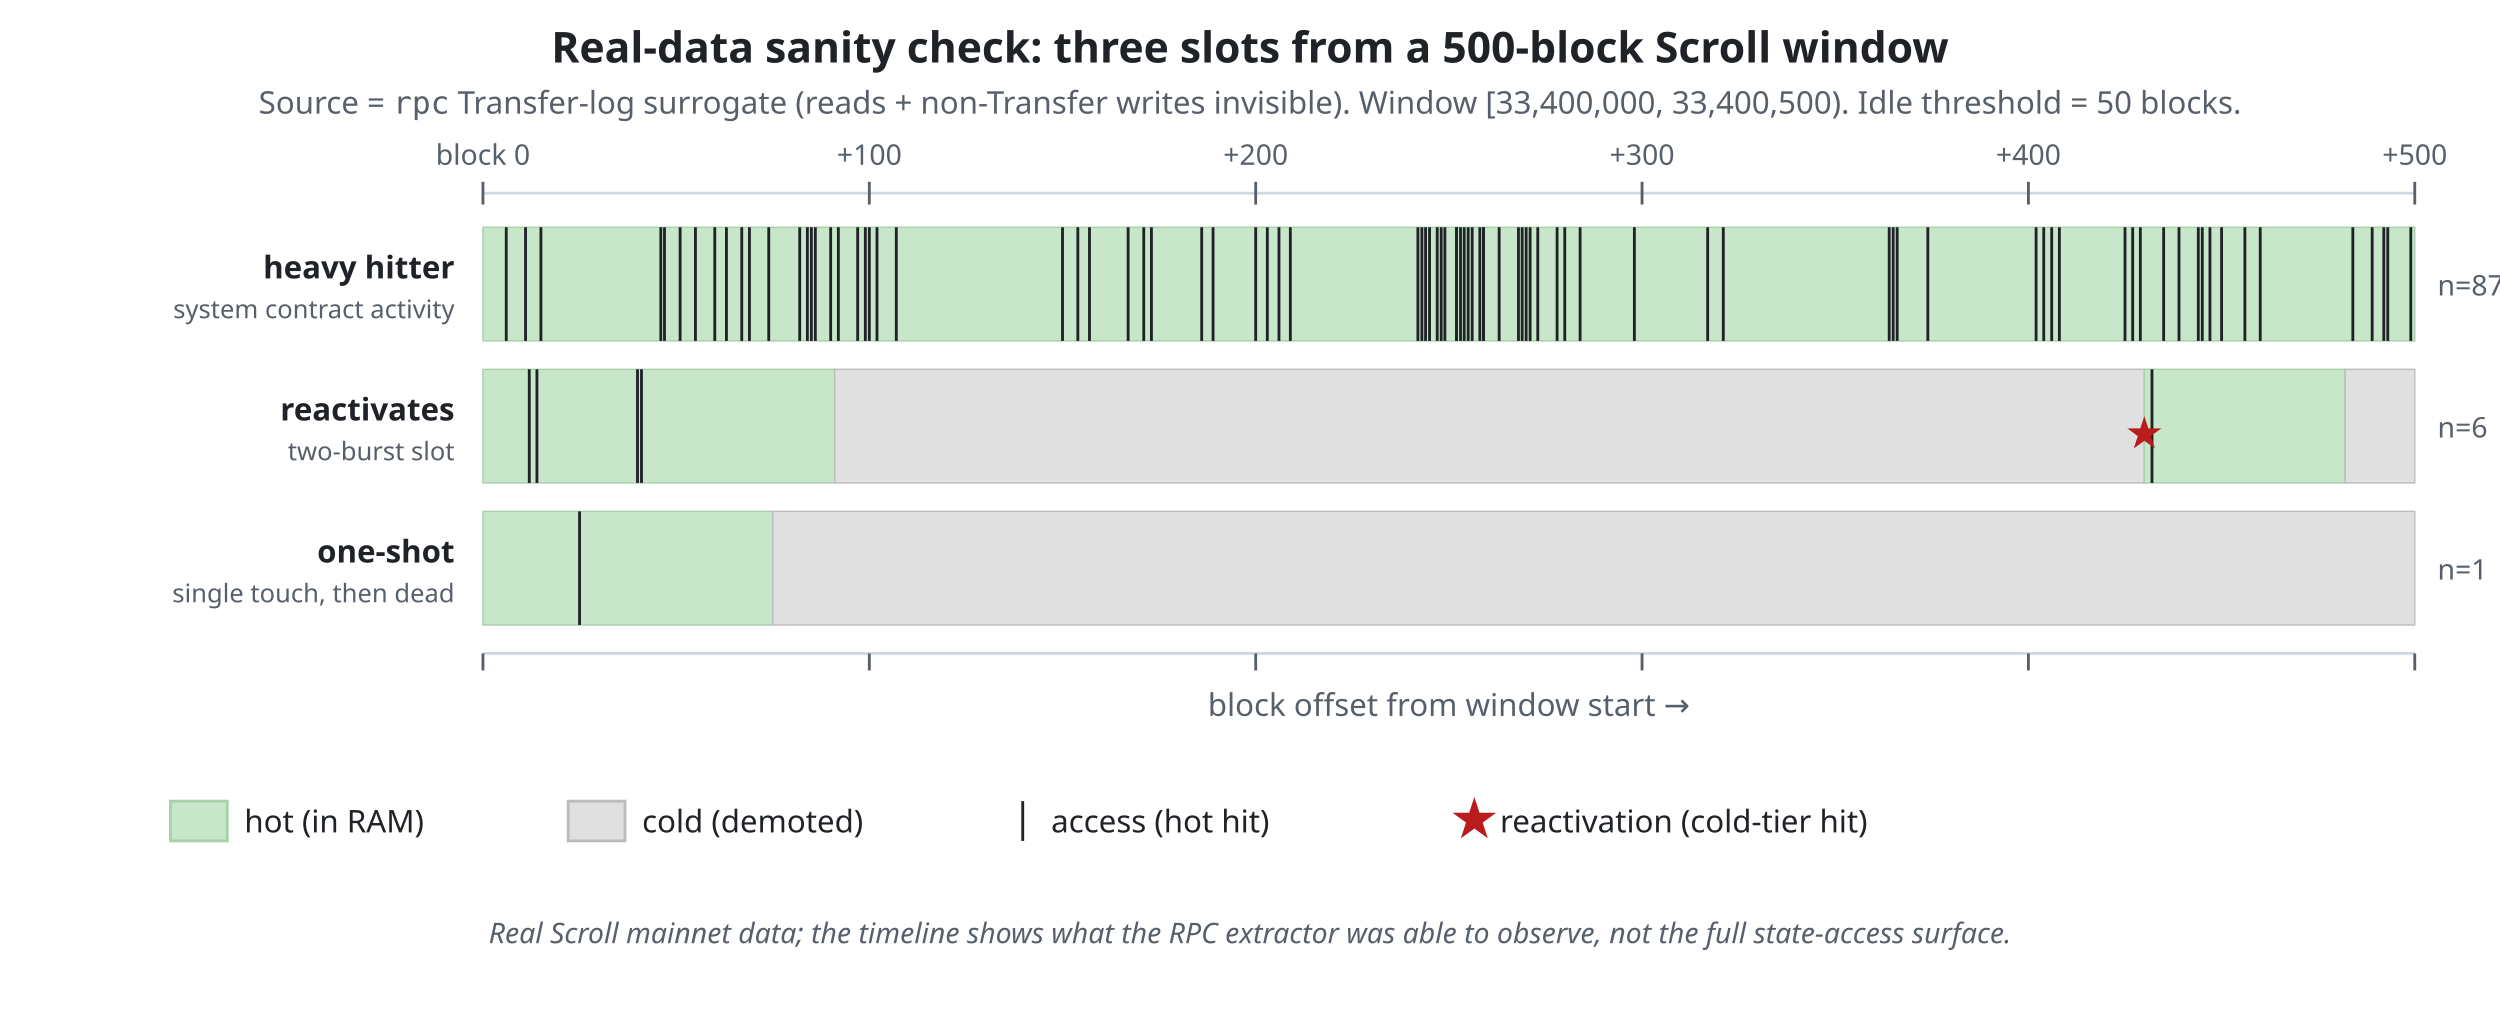
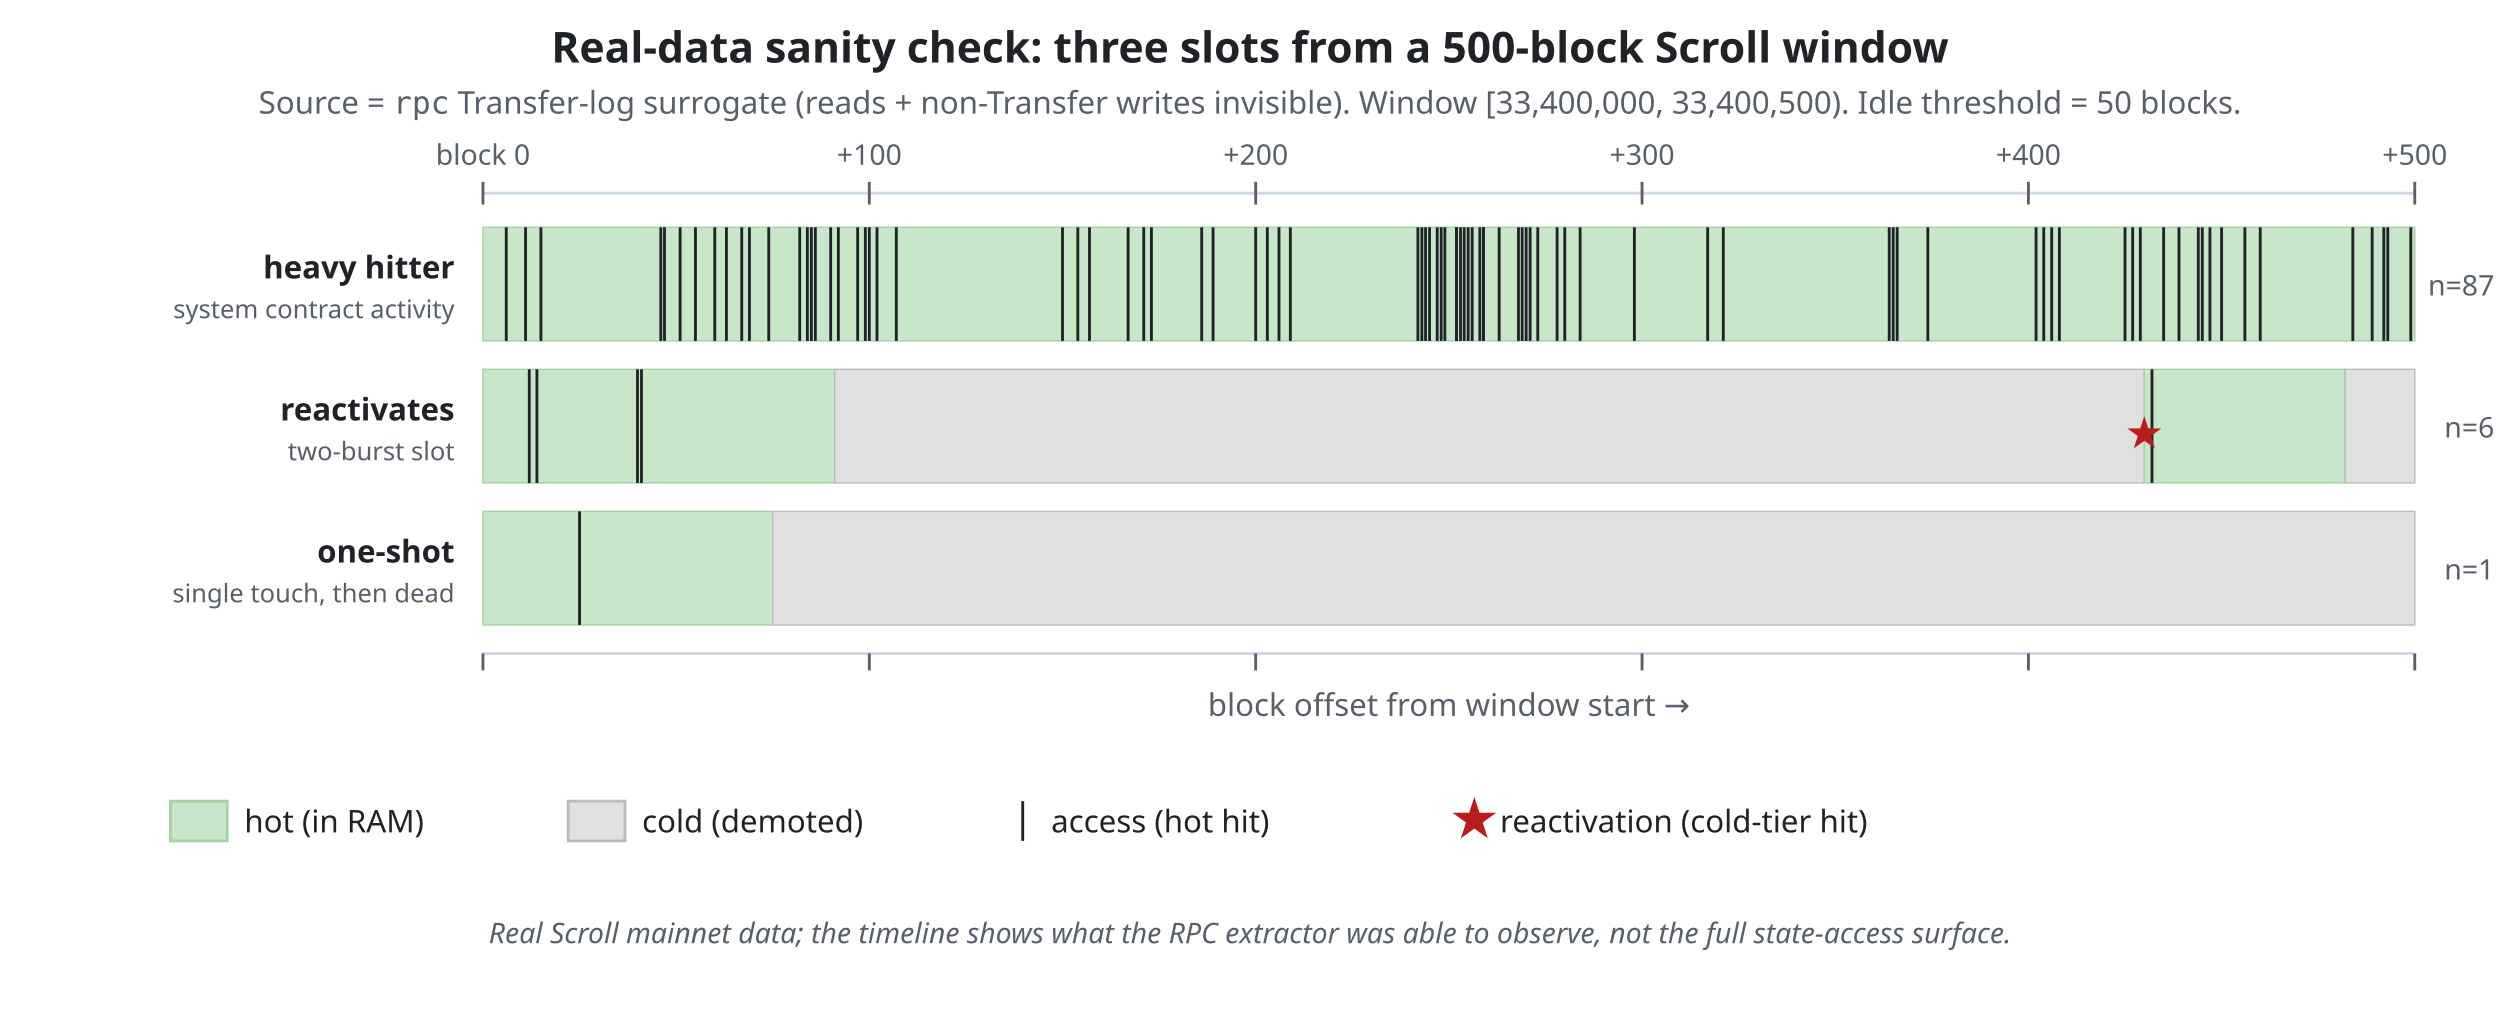
<svg xmlns="http://www.w3.org/2000/svg" width="880" height="360" viewBox="0 0 880 360" font-family="ui-monospace, 'SF Mono', Menlo, Consolas, monospace" font-size="11">
  <text x="440" y="22" text-anchor="middle" font-family="system-ui, sans-serif" font-size="15" font-weight="600" fill="#1f2328">Real-data sanity check: three slots from a 500-block Scroll window</text>
  <text x="440" y="40" text-anchor="middle" font-family="system-ui, sans-serif" font-size="11" fill="#57606a">Source = <tspan font-family="ui-monospace, monospace">rpc</tspan> Transfer-log surrogate (reads + non-Transfer writes invisible). Window [33,400,000, 33,400,500). Idle threshold = 50 blocks.</text>
  <line x1="170" y1="68" x2="850" y2="68" stroke="#d0d7de" stroke-width="1" />
  <line x1="170.0" y1="64" x2="170.0" y2="72" stroke="#57606a" />
  <text x="170.0" y="58" text-anchor="middle" font-family="system-ui, sans-serif" font-size="10" fill="#57606a">block 0</text>
  <line x1="306.0" y1="64" x2="306.0" y2="72" stroke="#57606a" />
  <text x="306.0" y="58" text-anchor="middle" font-family="system-ui, sans-serif" font-size="10" fill="#57606a">+100</text>
  <line x1="442.0" y1="64" x2="442.0" y2="72" stroke="#57606a" />
  <text x="442.0" y="58" text-anchor="middle" font-family="system-ui, sans-serif" font-size="10" fill="#57606a">+200</text>
  <line x1="578.0" y1="64" x2="578.0" y2="72" stroke="#57606a" />
  <text x="578.0" y="58" text-anchor="middle" font-family="system-ui, sans-serif" font-size="10" fill="#57606a">+300</text>
  <line x1="714.0" y1="64" x2="714.0" y2="72" stroke="#57606a" />
  <text x="714.0" y="58" text-anchor="middle" font-family="system-ui, sans-serif" font-size="10" fill="#57606a">+400</text>
  <line x1="850.0" y1="64" x2="850.0" y2="72" stroke="#57606a" />
  <text x="850.0" y="58" text-anchor="middle" font-family="system-ui, sans-serif" font-size="10" fill="#57606a">+500</text>
  <rect x="170.0" y="80" width="680.0" height="40" fill="#c8e6c9" stroke="#a8d0a9" stroke-width="0.5" />
  <text x="160" y="98" text-anchor="end" font-family="system-ui, sans-serif" font-size="11" font-weight="600" fill="#1f2328">heavy hitter</text>
  <text x="160" y="112" text-anchor="end" font-family="system-ui, sans-serif" font-size="9" fill="#57606a">system contract activity</text>
-   <text x="858" y="104" font-family="system-ui, sans-serif" font-size="10" fill="#57606a">n=87</text>
+   <text x="878" y="104" text-anchor="end" font-family="system-ui, sans-serif" font-size="10" fill="#57606a">n=87</text>
  <line x1="178.2" y1="80" x2="178.2" y2="120" stroke="#1f2328" stroke-width="1" />
  <line x1="185.0" y1="80" x2="185.0" y2="120" stroke="#1f2328" stroke-width="1" />
  <line x1="190.4" y1="80" x2="190.4" y2="120" stroke="#1f2328" stroke-width="1" />
  <line x1="232.6" y1="80" x2="232.6" y2="120" stroke="#1f2328" stroke-width="1" />
  <line x1="233.9" y1="80" x2="233.9" y2="120" stroke="#1f2328" stroke-width="1" />
  <line x1="239.4" y1="80" x2="239.4" y2="120" stroke="#1f2328" stroke-width="1" />
  <line x1="244.8" y1="80" x2="244.8" y2="120" stroke="#1f2328" stroke-width="1" />
  <line x1="251.6" y1="80" x2="251.6" y2="120" stroke="#1f2328" stroke-width="1" />
  <line x1="255.7" y1="80" x2="255.7" y2="120" stroke="#1f2328" stroke-width="1" />
  <line x1="261.1" y1="80" x2="261.1" y2="120" stroke="#1f2328" stroke-width="1" />
  <line x1="263.8" y1="80" x2="263.8" y2="120" stroke="#1f2328" stroke-width="1" />
  <line x1="270.6" y1="80" x2="270.6" y2="120" stroke="#1f2328" stroke-width="1" />
  <line x1="281.5" y1="80" x2="281.5" y2="120" stroke="#1f2328" stroke-width="1" />
  <line x1="284.2" y1="80" x2="284.2" y2="120" stroke="#1f2328" stroke-width="1" />
  <line x1="285.6" y1="80" x2="285.6" y2="120" stroke="#1f2328" stroke-width="1" />
  <line x1="287.0" y1="80" x2="287.0" y2="120" stroke="#1f2328" stroke-width="1" />
  <line x1="292.4" y1="80" x2="292.4" y2="120" stroke="#1f2328" stroke-width="1" />
  <line x1="295.1" y1="80" x2="295.1" y2="120" stroke="#1f2328" stroke-width="1" />
  <line x1="301.9" y1="80" x2="301.9" y2="120" stroke="#1f2328" stroke-width="1" />
  <line x1="304.6" y1="80" x2="304.6" y2="120" stroke="#1f2328" stroke-width="1" />
  <line x1="306.0" y1="80" x2="306.0" y2="120" stroke="#1f2328" stroke-width="1" />
  <line x1="308.7" y1="80" x2="308.7" y2="120" stroke="#1f2328" stroke-width="1" />
  <line x1="315.5" y1="80" x2="315.5" y2="120" stroke="#1f2328" stroke-width="1" />
  <line x1="374.0" y1="80" x2="374.0" y2="120" stroke="#1f2328" stroke-width="1" />
  <line x1="379.4" y1="80" x2="379.4" y2="120" stroke="#1f2328" stroke-width="1" />
  <line x1="383.5" y1="80" x2="383.5" y2="120" stroke="#1f2328" stroke-width="1" />
  <line x1="397.1" y1="80" x2="397.1" y2="120" stroke="#1f2328" stroke-width="1" />
  <line x1="402.6" y1="80" x2="402.6" y2="120" stroke="#1f2328" stroke-width="1" />
  <line x1="405.3" y1="80" x2="405.3" y2="120" stroke="#1f2328" stroke-width="1" />
  <line x1="423.0" y1="80" x2="423.0" y2="120" stroke="#1f2328" stroke-width="1" />
  <line x1="427.0" y1="80" x2="427.0" y2="120" stroke="#1f2328" stroke-width="1" />
  <line x1="442.0" y1="80" x2="442.0" y2="120" stroke="#1f2328" stroke-width="1" />
  <line x1="446.1" y1="80" x2="446.1" y2="120" stroke="#1f2328" stroke-width="1" />
  <line x1="450.2" y1="80" x2="450.2" y2="120" stroke="#1f2328" stroke-width="1" />
  <line x1="454.2" y1="80" x2="454.2" y2="120" stroke="#1f2328" stroke-width="1" />
  <line x1="499.1" y1="80" x2="499.1" y2="120" stroke="#1f2328" stroke-width="1" />
  <line x1="500.5" y1="80" x2="500.5" y2="120" stroke="#1f2328" stroke-width="1" />
  <line x1="501.8" y1="80" x2="501.8" y2="120" stroke="#1f2328" stroke-width="1" />
  <line x1="503.2" y1="80" x2="503.2" y2="120" stroke="#1f2328" stroke-width="1" />
  <line x1="505.9" y1="80" x2="505.9" y2="120" stroke="#1f2328" stroke-width="1" />
  <line x1="507.3" y1="80" x2="507.3" y2="120" stroke="#1f2328" stroke-width="1" />
  <line x1="508.6" y1="80" x2="508.6" y2="120" stroke="#1f2328" stroke-width="1" />
  <line x1="512.7" y1="80" x2="512.7" y2="120" stroke="#1f2328" stroke-width="1" />
  <line x1="512.7" y1="80" x2="512.7" y2="120" stroke="#1f2328" stroke-width="1" />
  <line x1="514.1" y1="80" x2="514.1" y2="120" stroke="#1f2328" stroke-width="1" />
  <line x1="515.4" y1="80" x2="515.4" y2="120" stroke="#1f2328" stroke-width="1" />
  <line x1="516.8" y1="80" x2="516.8" y2="120" stroke="#1f2328" stroke-width="1" />
  <line x1="518.2" y1="80" x2="518.2" y2="120" stroke="#1f2328" stroke-width="1" />
  <line x1="520.9" y1="80" x2="520.9" y2="120" stroke="#1f2328" stroke-width="1" />
  <line x1="522.2" y1="80" x2="522.2" y2="120" stroke="#1f2328" stroke-width="1" />
  <line x1="522.2" y1="80" x2="522.2" y2="120" stroke="#1f2328" stroke-width="1" />
  <line x1="527.7" y1="80" x2="527.7" y2="120" stroke="#1f2328" stroke-width="1" />
  <line x1="534.5" y1="80" x2="534.5" y2="120" stroke="#1f2328" stroke-width="1" />
  <line x1="535.8" y1="80" x2="535.8" y2="120" stroke="#1f2328" stroke-width="1" />
  <line x1="537.2" y1="80" x2="537.2" y2="120" stroke="#1f2328" stroke-width="1" />
  <line x1="538.6" y1="80" x2="538.6" y2="120" stroke="#1f2328" stroke-width="1" />
  <line x1="541.3" y1="80" x2="541.3" y2="120" stroke="#1f2328" stroke-width="1" />
  <line x1="548.1" y1="80" x2="548.1" y2="120" stroke="#1f2328" stroke-width="1" />
  <line x1="550.8" y1="80" x2="550.8" y2="120" stroke="#1f2328" stroke-width="1" />
  <line x1="556.2" y1="80" x2="556.2" y2="120" stroke="#1f2328" stroke-width="1" />
  <line x1="575.3" y1="80" x2="575.3" y2="120" stroke="#1f2328" stroke-width="1" />
  <line x1="601.1" y1="80" x2="601.1" y2="120" stroke="#1f2328" stroke-width="1" />
  <line x1="606.6" y1="80" x2="606.6" y2="120" stroke="#1f2328" stroke-width="1" />
  <line x1="665.0" y1="80" x2="665.0" y2="120" stroke="#1f2328" stroke-width="1" />
  <line x1="666.4" y1="80" x2="666.4" y2="120" stroke="#1f2328" stroke-width="1" />
  <line x1="667.8" y1="80" x2="667.8" y2="120" stroke="#1f2328" stroke-width="1" />
  <line x1="678.6" y1="80" x2="678.6" y2="120" stroke="#1f2328" stroke-width="1" />
  <line x1="716.7" y1="80" x2="716.7" y2="120" stroke="#1f2328" stroke-width="1" />
  <line x1="719.4" y1="80" x2="719.4" y2="120" stroke="#1f2328" stroke-width="1" />
  <line x1="722.2" y1="80" x2="722.2" y2="120" stroke="#1f2328" stroke-width="1" />
  <line x1="724.9" y1="80" x2="724.9" y2="120" stroke="#1f2328" stroke-width="1" />
  <line x1="748.0" y1="80" x2="748.0" y2="120" stroke="#1f2328" stroke-width="1" />
  <line x1="750.7" y1="80" x2="750.7" y2="120" stroke="#1f2328" stroke-width="1" />
  <line x1="753.4" y1="80" x2="753.4" y2="120" stroke="#1f2328" stroke-width="1" />
  <line x1="761.6" y1="80" x2="761.6" y2="120" stroke="#1f2328" stroke-width="1" />
  <line x1="767.0" y1="80" x2="767.0" y2="120" stroke="#1f2328" stroke-width="1" />
  <line x1="773.8" y1="80" x2="773.8" y2="120" stroke="#1f2328" stroke-width="1" />
  <line x1="775.2" y1="80" x2="775.2" y2="120" stroke="#1f2328" stroke-width="1" />
  <line x1="777.9" y1="80" x2="777.9" y2="120" stroke="#1f2328" stroke-width="1" />
  <line x1="782.0" y1="80" x2="782.0" y2="120" stroke="#1f2328" stroke-width="1" />
  <line x1="790.2" y1="80" x2="790.2" y2="120" stroke="#1f2328" stroke-width="1" />
  <line x1="795.6" y1="80" x2="795.6" y2="120" stroke="#1f2328" stroke-width="1" />
  <line x1="828.2" y1="80" x2="828.2" y2="120" stroke="#1f2328" stroke-width="1" />
  <line x1="835.0" y1="80" x2="835.0" y2="120" stroke="#1f2328" stroke-width="1" />
  <line x1="839.1" y1="80" x2="839.1" y2="120" stroke="#1f2328" stroke-width="1" />
  <line x1="840.5" y1="80" x2="840.5" y2="120" stroke="#1f2328" stroke-width="1" />
  <line x1="848.6" y1="80" x2="848.6" y2="120" stroke="#1f2328" stroke-width="1" />
  <rect x="170.0" y="130" width="123.8" height="40" fill="#c8e6c9" stroke="#a8d0a9" stroke-width="0.5" />
  <rect x="293.8" y="130" width="461.0" height="40" fill="#e0e0e0" stroke="#bcbcbc" stroke-width="0.5" />
  <rect x="754.8" y="130" width="70.7" height="40" fill="#c8e6c9" stroke="#a8d0a9" stroke-width="0.5" />
  <rect x="825.5" y="130" width="24.5" height="40" fill="#e0e0e0" stroke="#bcbcbc" stroke-width="0.5" />
  <text x="160" y="148" text-anchor="end" font-family="system-ui, sans-serif" font-size="11" font-weight="600" fill="#1f2328">reactivates</text>
  <text x="160" y="162" text-anchor="end" font-family="system-ui, sans-serif" font-size="9" fill="#57606a">two-burst slot</text>
-   <text x="858" y="154" font-family="system-ui, sans-serif" font-size="10" fill="#57606a">n=6</text>
+   <text x="878" y="154" text-anchor="end" font-family="system-ui, sans-serif" font-size="10" fill="#57606a">n=6</text>
  <line x1="186.3" y1="130" x2="186.3" y2="170" stroke="#1f2328" stroke-width="1" />
  <line x1="189.0" y1="130" x2="189.0" y2="170" stroke="#1f2328" stroke-width="1" />
  <line x1="224.4" y1="130" x2="224.4" y2="170" stroke="#1f2328" stroke-width="1" />
  <line x1="225.8" y1="130" x2="225.8" y2="170" stroke="#1f2328" stroke-width="1" />
  <line x1="757.5" y1="130" x2="757.5" y2="170" stroke="#1f2328" stroke-width="1" />
  <text x="754.8" y="158" text-anchor="middle" font-size="22" fill="#b91c1c" font-weight="bold">★</text>
  <rect x="170.0" y="180" width="102.0" height="40" fill="#c8e6c9" stroke="#a8d0a9" stroke-width="0.5" />
  <rect x="272.0" y="180" width="578.0" height="40" fill="#e0e0e0" stroke="#bcbcbc" stroke-width="0.5" />
  <text x="160" y="198" text-anchor="end" font-family="system-ui, sans-serif" font-size="11" font-weight="600" fill="#1f2328">one-shot</text>
  <text x="160" y="212" text-anchor="end" font-family="system-ui, sans-serif" font-size="9" fill="#57606a">single touch, then dead</text>
-   <text x="858" y="204" font-family="system-ui, sans-serif" font-size="10" fill="#57606a">n=1</text>
+   <text x="878" y="204" text-anchor="end" font-family="system-ui, sans-serif" font-size="10" fill="#57606a">n=1</text>
  <line x1="204.0" y1="180" x2="204.0" y2="220" stroke="#1f2328" stroke-width="1" />
  <line x1="170" y1="230" x2="850" y2="230" stroke="#d0d7de" stroke-width="1" />
  <line x1="170.0" y1="230" x2="170.0" y2="236" stroke="#57606a" />
  <line x1="306.0" y1="230" x2="306.0" y2="236" stroke="#57606a" />
  <line x1="442.0" y1="230" x2="442.0" y2="236" stroke="#57606a" />
  <line x1="578.0" y1="230" x2="578.0" y2="236" stroke="#57606a" />
  <line x1="714.0" y1="230" x2="714.0" y2="236" stroke="#57606a" />
  <line x1="850.0" y1="230" x2="850.0" y2="236" stroke="#57606a" />
  <text x="510.0" y="252" text-anchor="middle" font-family="system-ui, sans-serif" font-size="11" fill="#57606a">block offset from window start →</text>
  <g font-family="system-ui, sans-serif" font-size="11" fill="#1f2328">
    <rect x="60" y="282" width="20" height="14" fill="#c8e6c9" stroke="#a8d0a9" />
    <text x="86" y="293">hot (in RAM)</text>
    <rect x="200" y="282" width="20" height="14" fill="#e0e0e0" stroke="#bcbcbc" />
    <text x="226" y="293">cold (demoted)</text>
    <line x1="360" y1="282" x2="360" y2="296" stroke="#1f2328" stroke-width="1" />
    <text x="370" y="293">access (hot hit)</text>
    <text x="510" y="295" font-size="20" fill="#b91c1c" font-weight="bold">★</text>
    <text x="528" y="293">reactivation (cold-tier hit)</text>
  </g>
  <text x="440" y="332" text-anchor="middle" font-family="system-ui, sans-serif" font-size="10" font-style="italic" fill="#57606a">Real Scroll mainnet data; the timeline shows what the RPC extractor was able to observe, not the full state-access surface.</text>
</svg>
